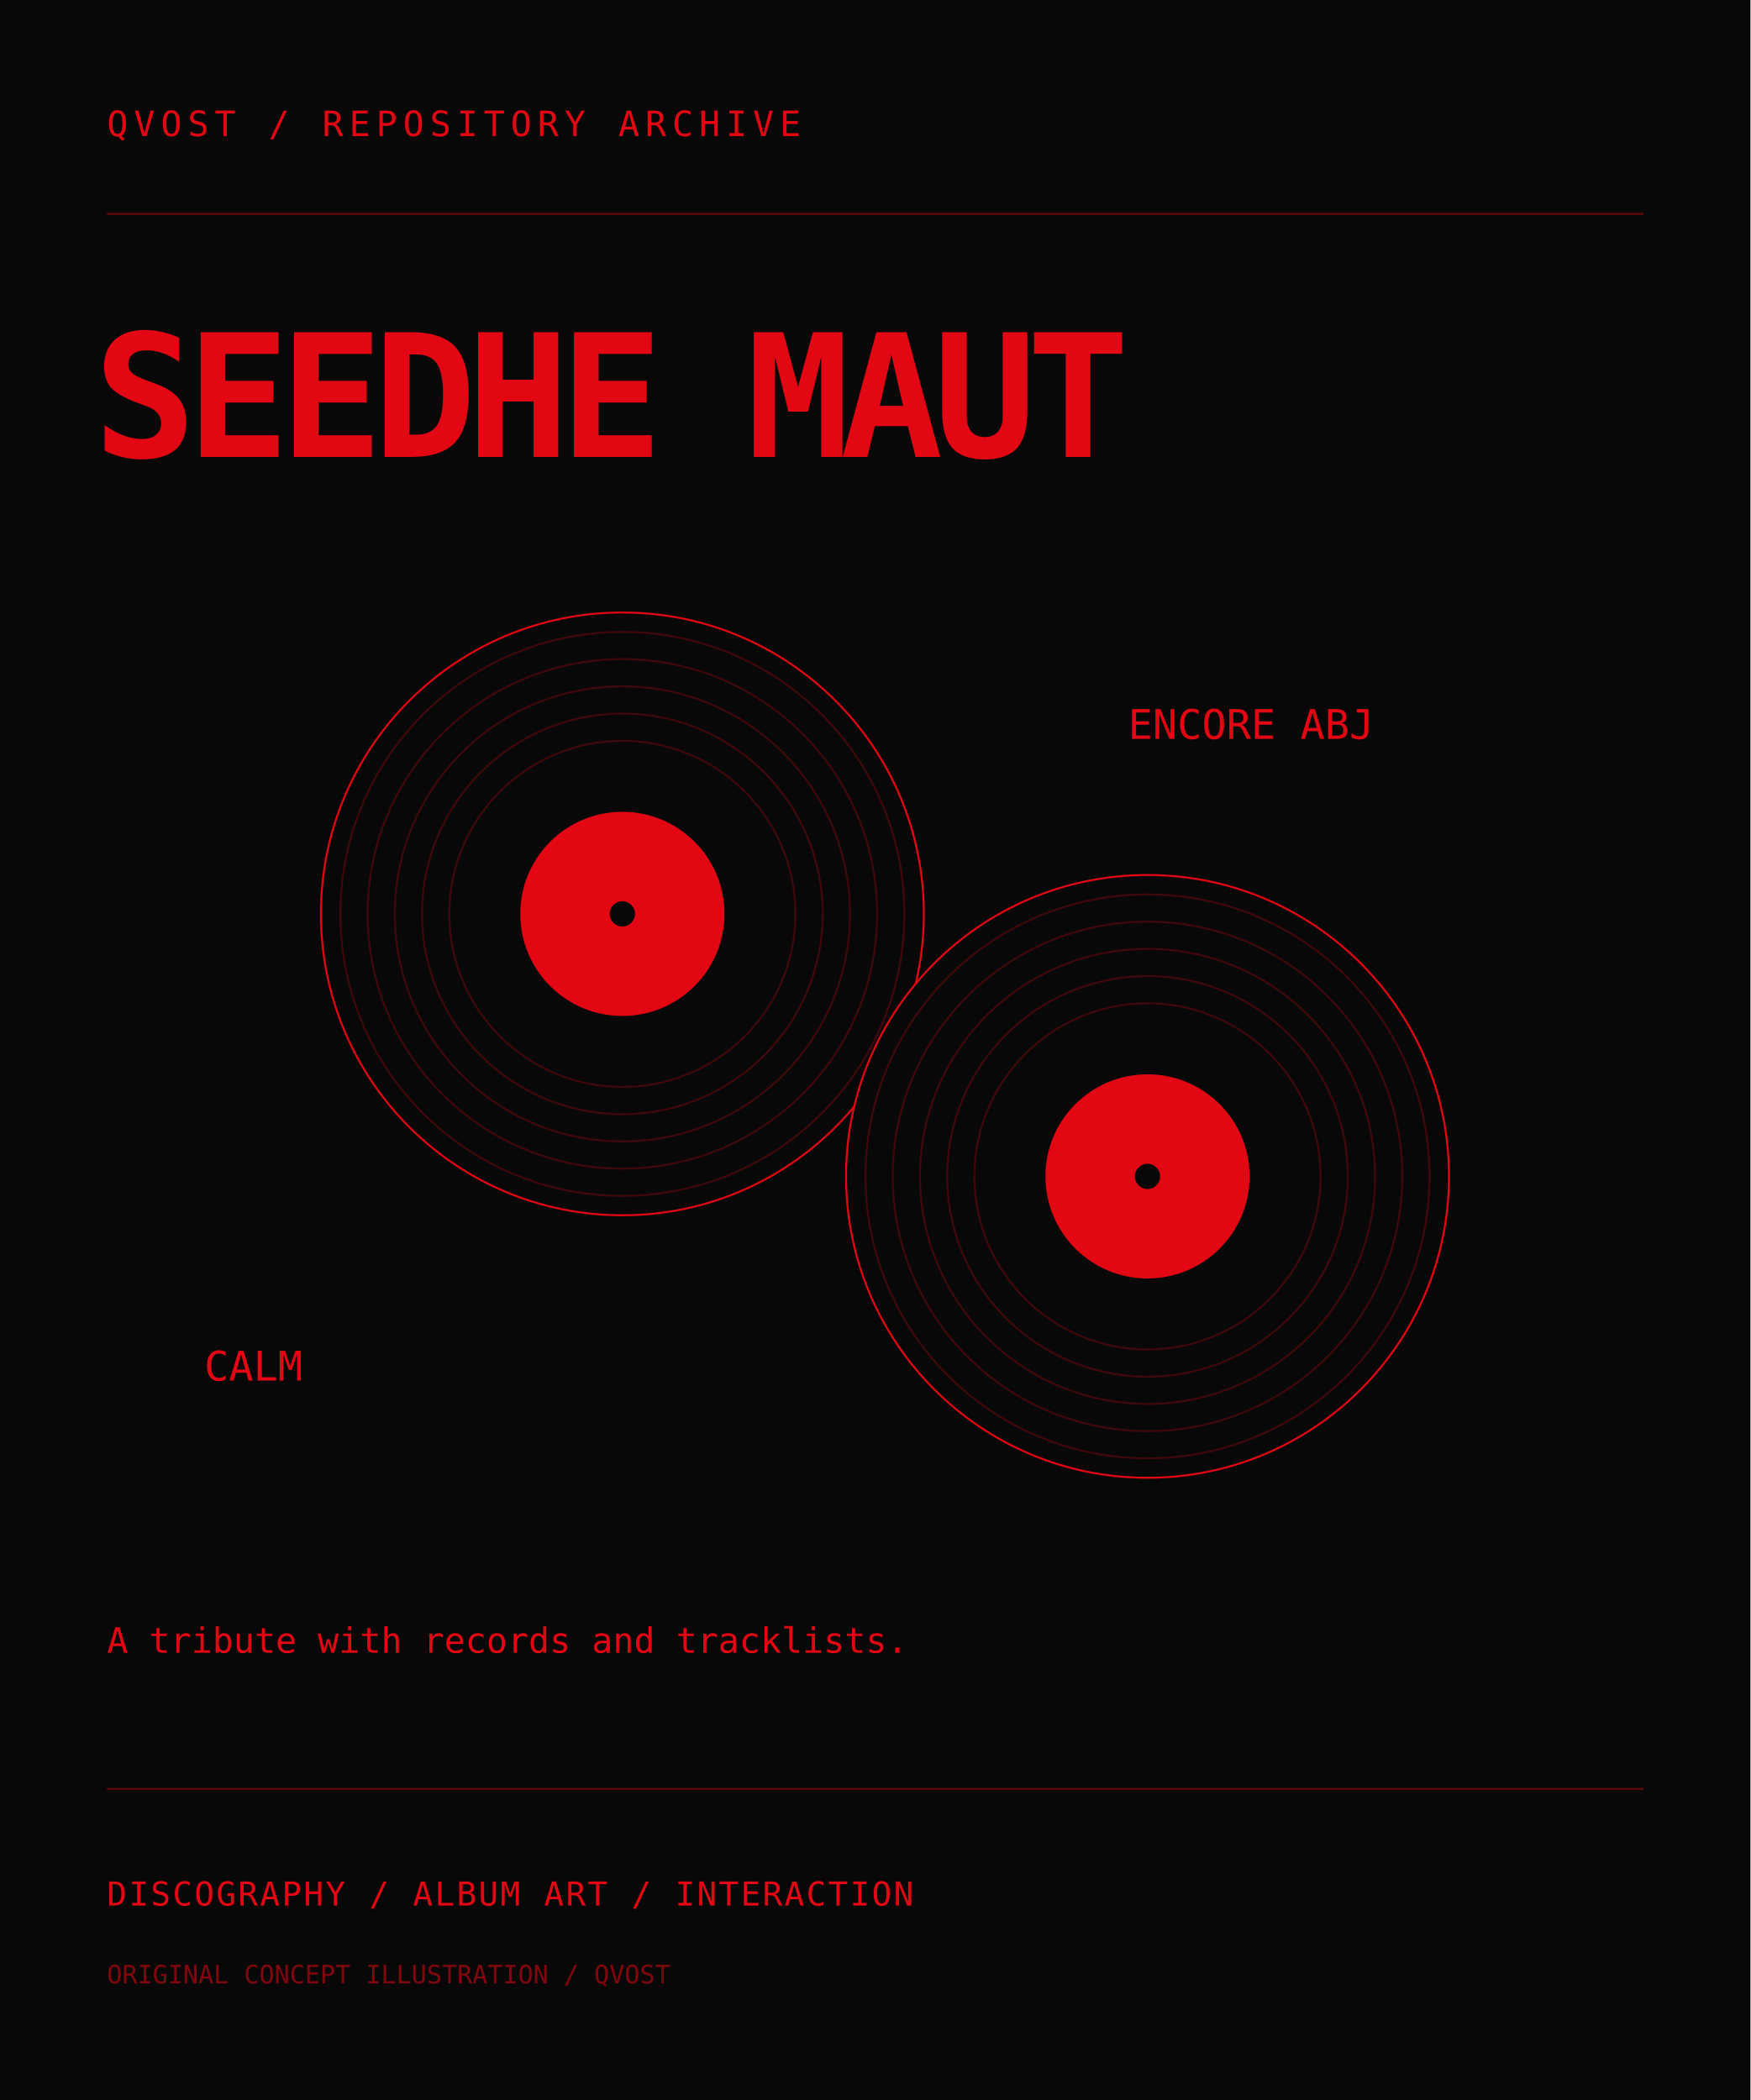
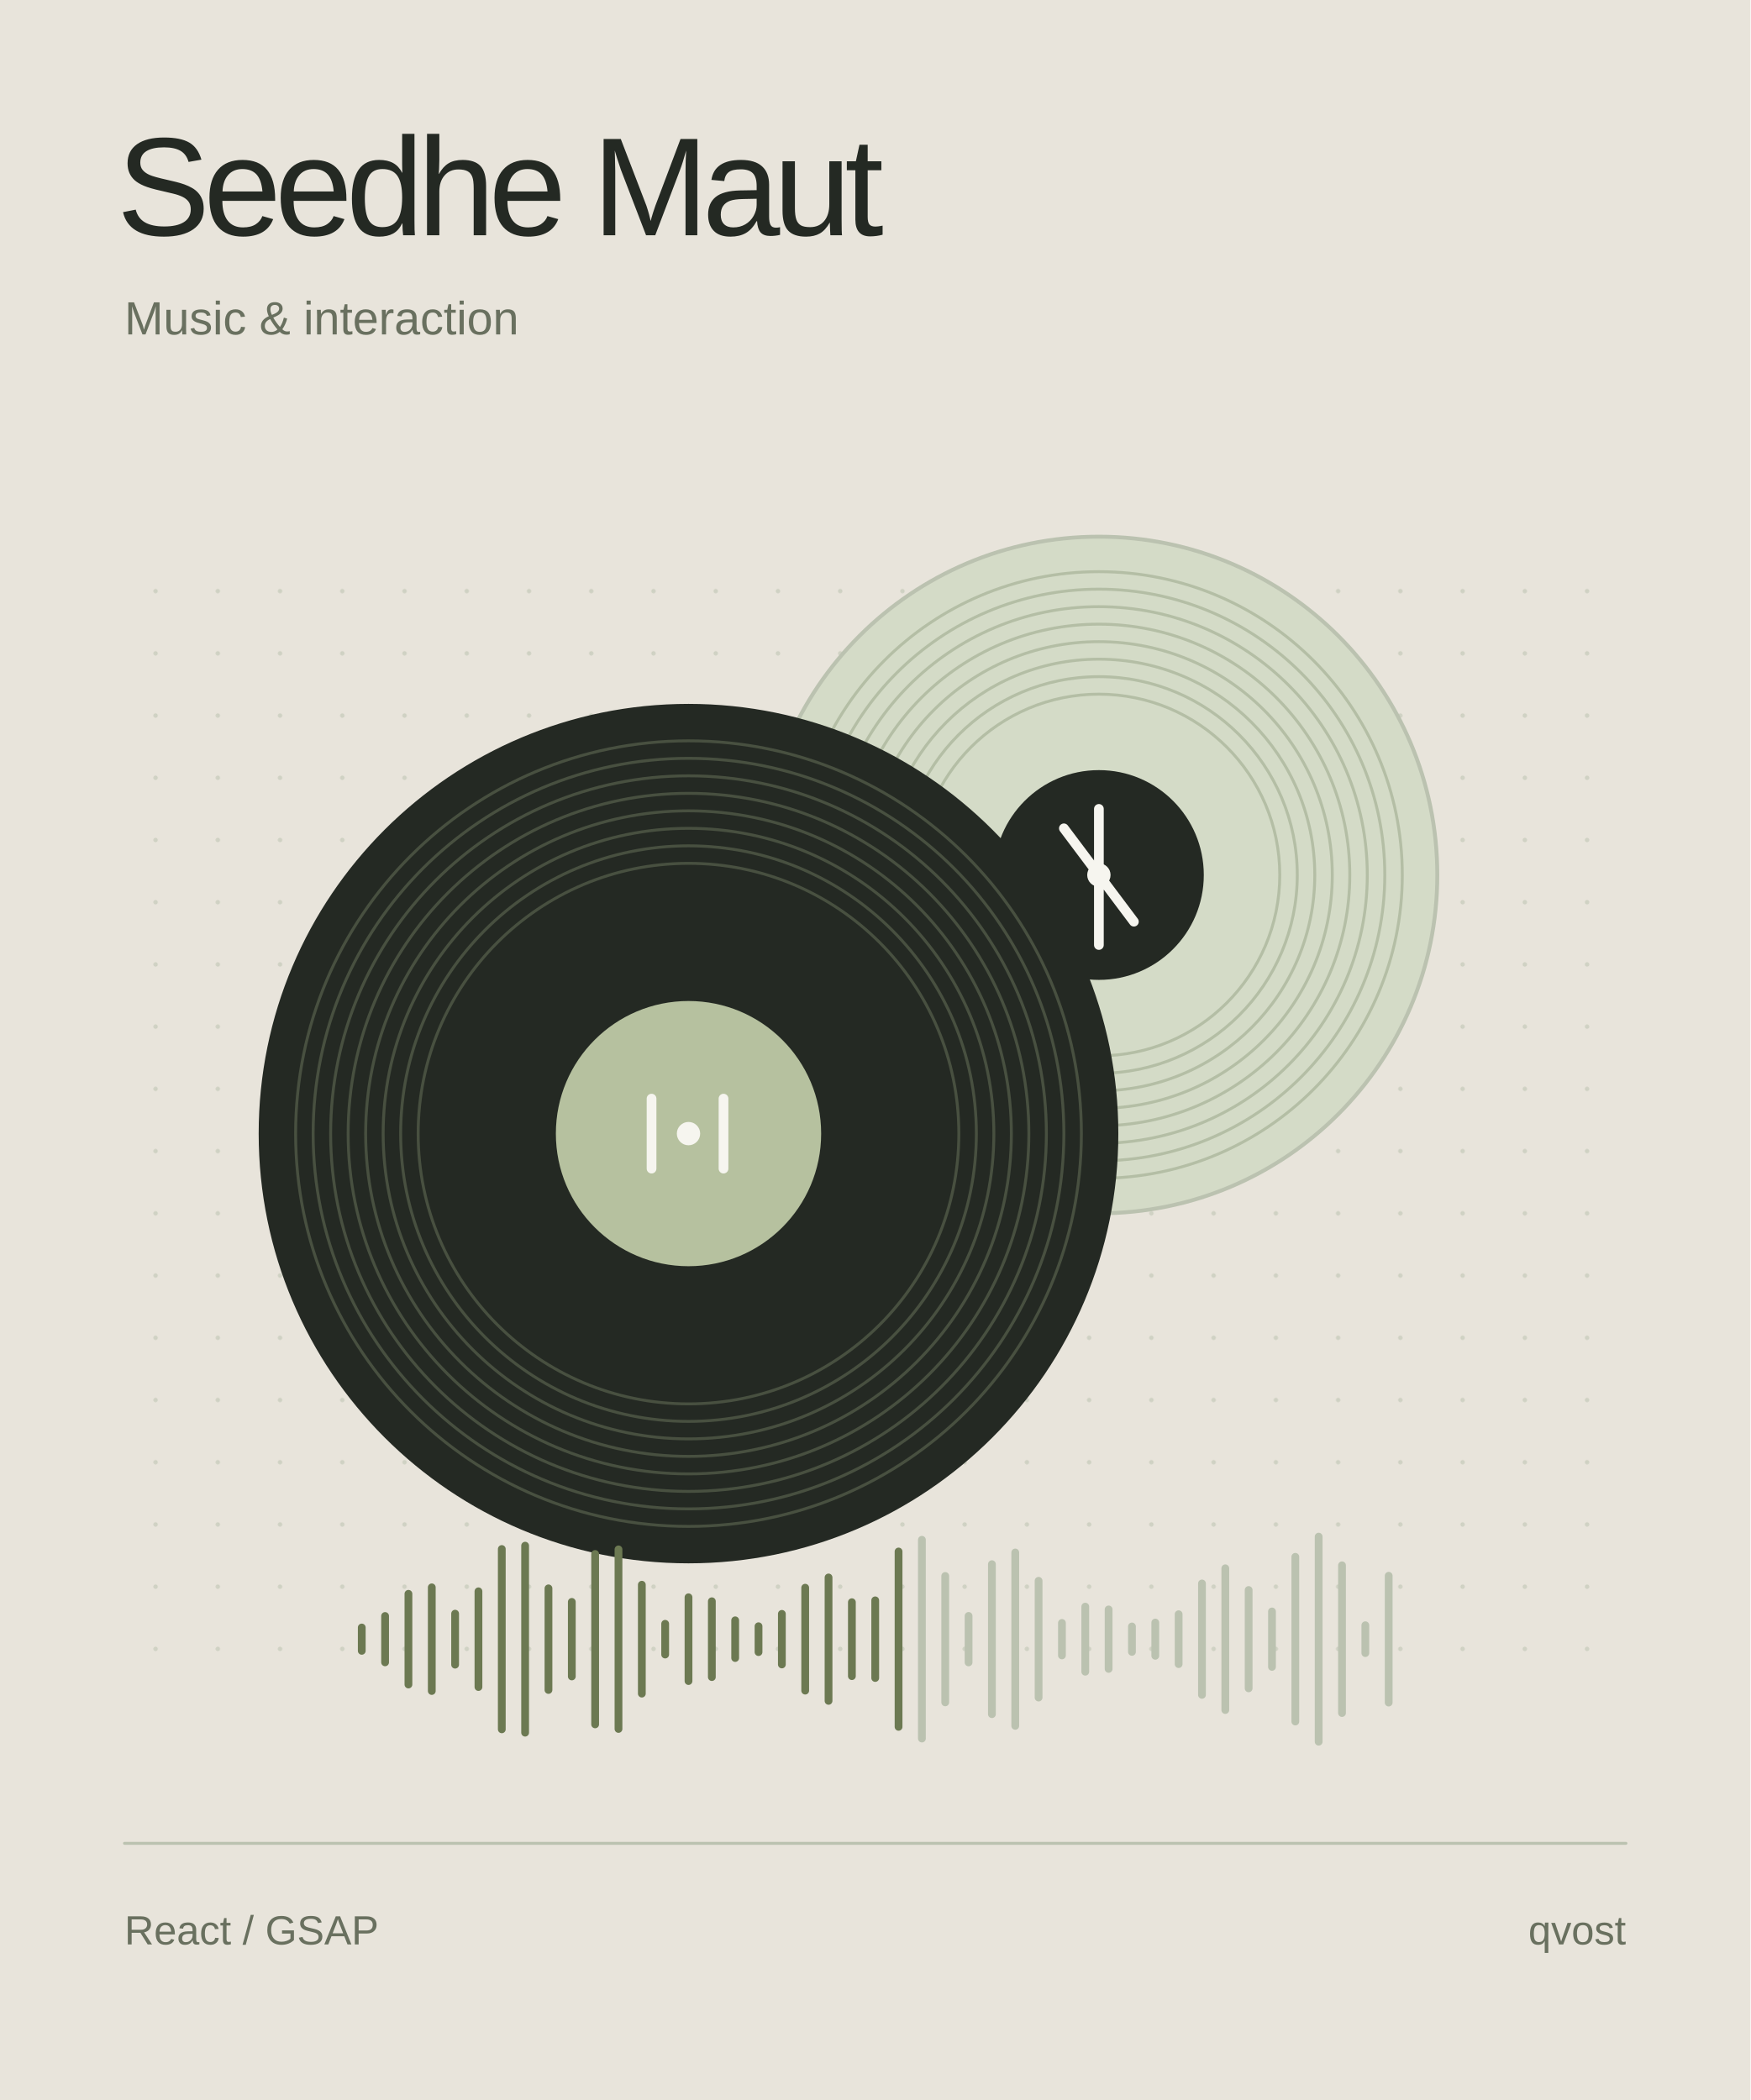
- <svg xmlns="http://www.w3.org/2000/svg" width="900" height="1080" viewBox="0 0 900 1080" role="img" aria-labelledby="title description">
-   <rect width="900" height="1080" fill="#080808" />
-   <g fill="#e30613" font-family="monospace">
-     <path d="M55 110H845M55 920H845" fill="none" stroke="#e30613" stroke-opacity=".4" />
-     <text x="55" y="70" font-size="18" letter-spacing="3">QVOST / REPOSITORY ARCHIVE</text>
-     <text x="48" y="235" font-size="88" font-weight="700" letter-spacing="-5">SEEDHE MAUT</text>
-     <g stroke="#e30613" fill="none">
-       <circle cx="320" cy="470" r="155" fill="#080808" />
-       <circle cx="320" cy="470" r="145" opacity=".25" />
-       <circle cx="320" cy="470" r="131" opacity=".25" />
-       <circle cx="320" cy="470" r="117" opacity=".25" />
-       <circle cx="320" cy="470" r="103" opacity=".25" />
-       <circle cx="320" cy="470" r="89" opacity=".25" />
-       <circle cx="320" cy="470" r="52" fill="#e30613" />
-       <circle cx="320" cy="470" r="7" fill="#080808" />
-       <circle cx="590" cy="605" r="155" fill="#080808" />
-       <circle cx="590" cy="605" r="145" opacity=".25" />
-       <circle cx="590" cy="605" r="131" opacity=".25" />
-       <circle cx="590" cy="605" r="117" opacity=".25" />
-       <circle cx="590" cy="605" r="103" opacity=".25" />
-       <circle cx="590" cy="605" r="89" opacity=".25" />
-       <circle cx="590" cy="605" r="52" fill="#e30613" />
-       <circle cx="590" cy="605" r="7" fill="#080808" />
-     </g>
-     <text x="105" y="710" font-size="21">CALM</text>
-     <text x="580" y="380" font-size="21">ENCORE ABJ</text>
-     <text x="55" y="850" font-size="18">A tribute with records and tracklists.</text>
-     <text x="55" y="980" font-size="17" letter-spacing="1">DISCOGRAPHY / ALBUM ART / INTERACTION</text>
-     <text x="55" y="1020" font-size="13" opacity=".55">ORIGINAL CONCEPT ILLUSTRATION / QVOST</text>
-   </g>
+ <svg xmlns="http://www.w3.org/2000/svg" width="900" height="1080" viewBox="0 0 900 1080" role="img" aria-labelledby="title desc">
+   <defs>
+     <pattern id="dot-grid" width="32" height="32" patternUnits="userSpaceOnUse">
+       <circle cx="16" cy="16" r="1.15" fill="#bbc2b0" opacity=".55" />
+     </pattern>
+   </defs>
+   <rect width="900" height="1080" fill="#e8e4db" />
+   <rect x="54" y="274" width="792" height="590" fill="url(#dot-grid)" />
+   <text x="60" y="121" fill="#242923" font-family="Arial, Helvetica, sans-serif" font-size="72" letter-spacing="-3.4">Seedhe Maut</text>
+   <text x="64" y="172" fill="#69705f" font-family="Arial, Helvetica, sans-serif" font-size="24">Music &amp; interaction</text>
+   <circle cx="565" cy="450" r="174" fill="#d4dbc7" stroke="#bbc2b0" stroke-width="2" />
+   <circle cx="565" cy="450" r="156" fill="none" stroke="#b4bea5" stroke-width="1.5" />
+   <circle cx="565" cy="450" r="147" fill="none" stroke="#b4bea5" stroke-width="1.5" />
+   <circle cx="565" cy="450" r="138" fill="none" stroke="#b4bea5" stroke-width="1.5" />
+   <circle cx="565" cy="450" r="129" fill="none" stroke="#b4bea5" stroke-width="1.5" />
+   <circle cx="565" cy="450" r="120" fill="none" stroke="#b4bea5" stroke-width="1.5" />
+   <circle cx="565" cy="450" r="111" fill="none" stroke="#b4bea5" stroke-width="1.5" />
+   <circle cx="565" cy="450" r="102" fill="none" stroke="#b4bea5" stroke-width="1.5" />
+   <circle cx="565" cy="450" r="93" fill="none" stroke="#b4bea5" stroke-width="1.5" />
+   <circle cx="565" cy="450" r="53.94" fill="#242923" stroke="none" stroke-width="2" />
+   <circle cx="565" cy="450" r="6" fill="#f6f5ef" stroke="none" stroke-width="2" />
+   <circle cx="354" cy="583" r="220" fill="#242923" stroke="#242923" stroke-width="2" />
+   <circle cx="354" cy="583" r="202" fill="none" stroke="#485040" stroke-width="1.5" />
+   <circle cx="354" cy="583" r="193" fill="none" stroke="#485040" stroke-width="1.5" />
+   <circle cx="354" cy="583" r="184" fill="none" stroke="#485040" stroke-width="1.5" />
+   <circle cx="354" cy="583" r="175" fill="none" stroke="#485040" stroke-width="1.5" />
+   <circle cx="354" cy="583" r="166" fill="none" stroke="#485040" stroke-width="1.5" />
+   <circle cx="354" cy="583" r="157" fill="none" stroke="#485040" stroke-width="1.5" />
+   <circle cx="354" cy="583" r="148" fill="none" stroke="#485040" stroke-width="1.5" />
+   <circle cx="354" cy="583" r="139" fill="none" stroke="#485040" stroke-width="1.5" />
+   <circle cx="354" cy="583" r="68.2" fill="#b6c19f" stroke="none" stroke-width="2" />
+   <circle cx="354" cy="583" r="6" fill="#f6f5ef" stroke="none" stroke-width="2" />
+   <path d="M565 416v70m-18-60 36 48M335 565v36m37-36v36" fill="none" stroke="#f6f5ef" stroke-width="5" stroke-linecap="round" stroke-linejoin="round" />
+   <path d="M186 837v12" fill="none" stroke="#6c7952" stroke-width="4" stroke-linecap="round" stroke-linejoin="round" />
+   <path d="M198 831.081v23.839" fill="none" stroke="#6c7952" stroke-width="4" stroke-linecap="round" stroke-linejoin="round" />
+   <path d="M210 819.674v46.653" fill="none" stroke="#6c7952" stroke-width="4" stroke-linecap="round" stroke-linejoin="round" />
+   <path d="M222 816.346v53.308" fill="none" stroke="#6c7952" stroke-width="4" stroke-linecap="round" stroke-linejoin="round" />
+   <path d="M234 829.884v26.233" fill="none" stroke="#6c7952" stroke-width="4" stroke-linecap="round" stroke-linejoin="round" />
+   <path d="M246 818.39v49.22" fill="none" stroke="#6c7952" stroke-width="4" stroke-linecap="round" stroke-linejoin="round" />
+   <path d="M258 796.632v92.737" fill="none" stroke="#6c7952" stroke-width="4" stroke-linecap="round" stroke-linejoin="round" />
+   <path d="M270 794.917v96.166" fill="none" stroke="#6c7952" stroke-width="4" stroke-linecap="round" stroke-linejoin="round" />
+   <path d="M282 816.871v52.257" fill="none" stroke="#6c7952" stroke-width="4" stroke-linecap="round" stroke-linejoin="round" />
+   <path d="M294 823.832v38.335" fill="none" stroke="#6c7952" stroke-width="4" stroke-linecap="round" stroke-linejoin="round" />
+   <path d="M306 799.176v87.648" fill="none" stroke="#6c7952" stroke-width="4" stroke-linecap="round" stroke-linejoin="round" />
+   <path d="M318 796.824v92.351" fill="none" stroke="#6c7952" stroke-width="4" stroke-linecap="round" stroke-linejoin="round" />
+   <path d="M330 814.997v56.005" fill="none" stroke="#6c7952" stroke-width="4" stroke-linecap="round" stroke-linejoin="round" />
+   <path d="M342 835.094v15.812" fill="none" stroke="#6c7952" stroke-width="4" stroke-linecap="round" stroke-linejoin="round" />
+   <path d="M354 821.456v43.088" fill="none" stroke="#6c7952" stroke-width="4" stroke-linecap="round" stroke-linejoin="round" />
+   <path d="M366 823.503v38.995" fill="none" stroke="#6c7952" stroke-width="4" stroke-linecap="round" stroke-linejoin="round" />
+   <path d="M378 833.307v19.386" fill="none" stroke="#6c7952" stroke-width="4" stroke-linecap="round" stroke-linejoin="round" />
+   <path d="M390 836.354v13.293" fill="none" stroke="#6c7952" stroke-width="4" stroke-linecap="round" stroke-linejoin="round" />
+   <path d="M402 829.99v26.019" fill="none" stroke="#6c7952" stroke-width="4" stroke-linecap="round" stroke-linejoin="round" />
+   <path d="M414 816.534v52.932" fill="none" stroke="#6c7952" stroke-width="4" stroke-linecap="round" stroke-linejoin="round" />
+   <path d="M426 811.268v63.464" fill="none" stroke="#6c7952" stroke-width="4" stroke-linecap="round" stroke-linejoin="round" />
+   <path d="M438 823.988v38.024" fill="none" stroke="#6c7952" stroke-width="4" stroke-linecap="round" stroke-linejoin="round" />
+   <path d="M450 823.037v39.926" fill="none" stroke="#6c7952" stroke-width="4" stroke-linecap="round" stroke-linejoin="round" />
+   <path d="M462 797.912v90.177" fill="none" stroke="#6c7952" stroke-width="4" stroke-linecap="round" stroke-linejoin="round" />
+   <path d="M474 791.89v102.22" fill="none" stroke="#bbc2b0" stroke-width="4" stroke-linecap="round" stroke-linejoin="round" />
+   <path d="M486 810.498v65.004" fill="none" stroke="#bbc2b0" stroke-width="4" stroke-linecap="round" stroke-linejoin="round" />
+   <path d="M498 831.044v23.912" fill="none" stroke="#bbc2b0" stroke-width="4" stroke-linecap="round" stroke-linejoin="round" />
+   <path d="M510 804.43v77.14" fill="none" stroke="#bbc2b0" stroke-width="4" stroke-linecap="round" stroke-linejoin="round" />
+   <path d="M522 798.42v89.16" fill="none" stroke="#bbc2b0" stroke-width="4" stroke-linecap="round" stroke-linejoin="round" />
+   <path d="M534 812.974v60.052" fill="none" stroke="#bbc2b0" stroke-width="4" stroke-linecap="round" stroke-linejoin="round" />
+   <path d="M546 834.644v16.712" fill="none" stroke="#bbc2b0" stroke-width="4" stroke-linecap="round" stroke-linejoin="round" />
+   <path d="M558 826.263v33.474" fill="none" stroke="#bbc2b0" stroke-width="4" stroke-linecap="round" stroke-linejoin="round" />
+   <path d="M570 827.709v30.583" fill="none" stroke="#bbc2b0" stroke-width="4" stroke-linecap="round" stroke-linejoin="round" />
+   <path d="M582 836.465v13.071" fill="none" stroke="#bbc2b0" stroke-width="4" stroke-linecap="round" stroke-linejoin="round" />
+   <path d="M594 834.456v17.087" fill="none" stroke="#bbc2b0" stroke-width="4" stroke-linecap="round" stroke-linejoin="round" />
+   <path d="M606 830.169v25.662" fill="none" stroke="#bbc2b0" stroke-width="4" stroke-linecap="round" stroke-linejoin="round" />
+   <path d="M618 814.356v57.288" fill="none" stroke="#bbc2b0" stroke-width="4" stroke-linecap="round" stroke-linejoin="round" />
+   <path d="M630 806.56v72.879" fill="none" stroke="#bbc2b0" stroke-width="4" stroke-linecap="round" stroke-linejoin="round" />
+   <path d="M642 817.716v50.569" fill="none" stroke="#bbc2b0" stroke-width="4" stroke-linecap="round" stroke-linejoin="round" />
+   <path d="M654 828.748v28.504" fill="none" stroke="#bbc2b0" stroke-width="4" stroke-linecap="round" stroke-linejoin="round" />
+   <path d="M666 800.651v84.699" fill="none" stroke="#bbc2b0" stroke-width="4" stroke-linecap="round" stroke-linejoin="round" />
+   <path d="M678 790.265v105.47" fill="none" stroke="#bbc2b0" stroke-width="4" stroke-linecap="round" stroke-linejoin="round" />
+   <path d="M690 805.015v75.969" fill="none" stroke="#bbc2b0" stroke-width="4" stroke-linecap="round" stroke-linejoin="round" />
+   <path d="M702 835.842v14.316" fill="none" stroke="#bbc2b0" stroke-width="4" stroke-linecap="round" stroke-linejoin="round" />
+   <path d="M714 810.388v65.223" fill="none" stroke="#bbc2b0" stroke-width="4" stroke-linecap="round" stroke-linejoin="round" />
+   <path d="M64 948H836" fill="none" stroke="#bbc2b0" stroke-width="1.5" stroke-linecap="round" stroke-linejoin="round" />
+   <text x="64" y="1000" fill="#69705f" font-family="Arial, Helvetica, sans-serif" font-size="21">React / GSAP</text>
+   <text x="836" y="1000" fill="#69705f" font-family="Arial, Helvetica, sans-serif" font-size="21" text-anchor="end">qvost</text>
</svg>
